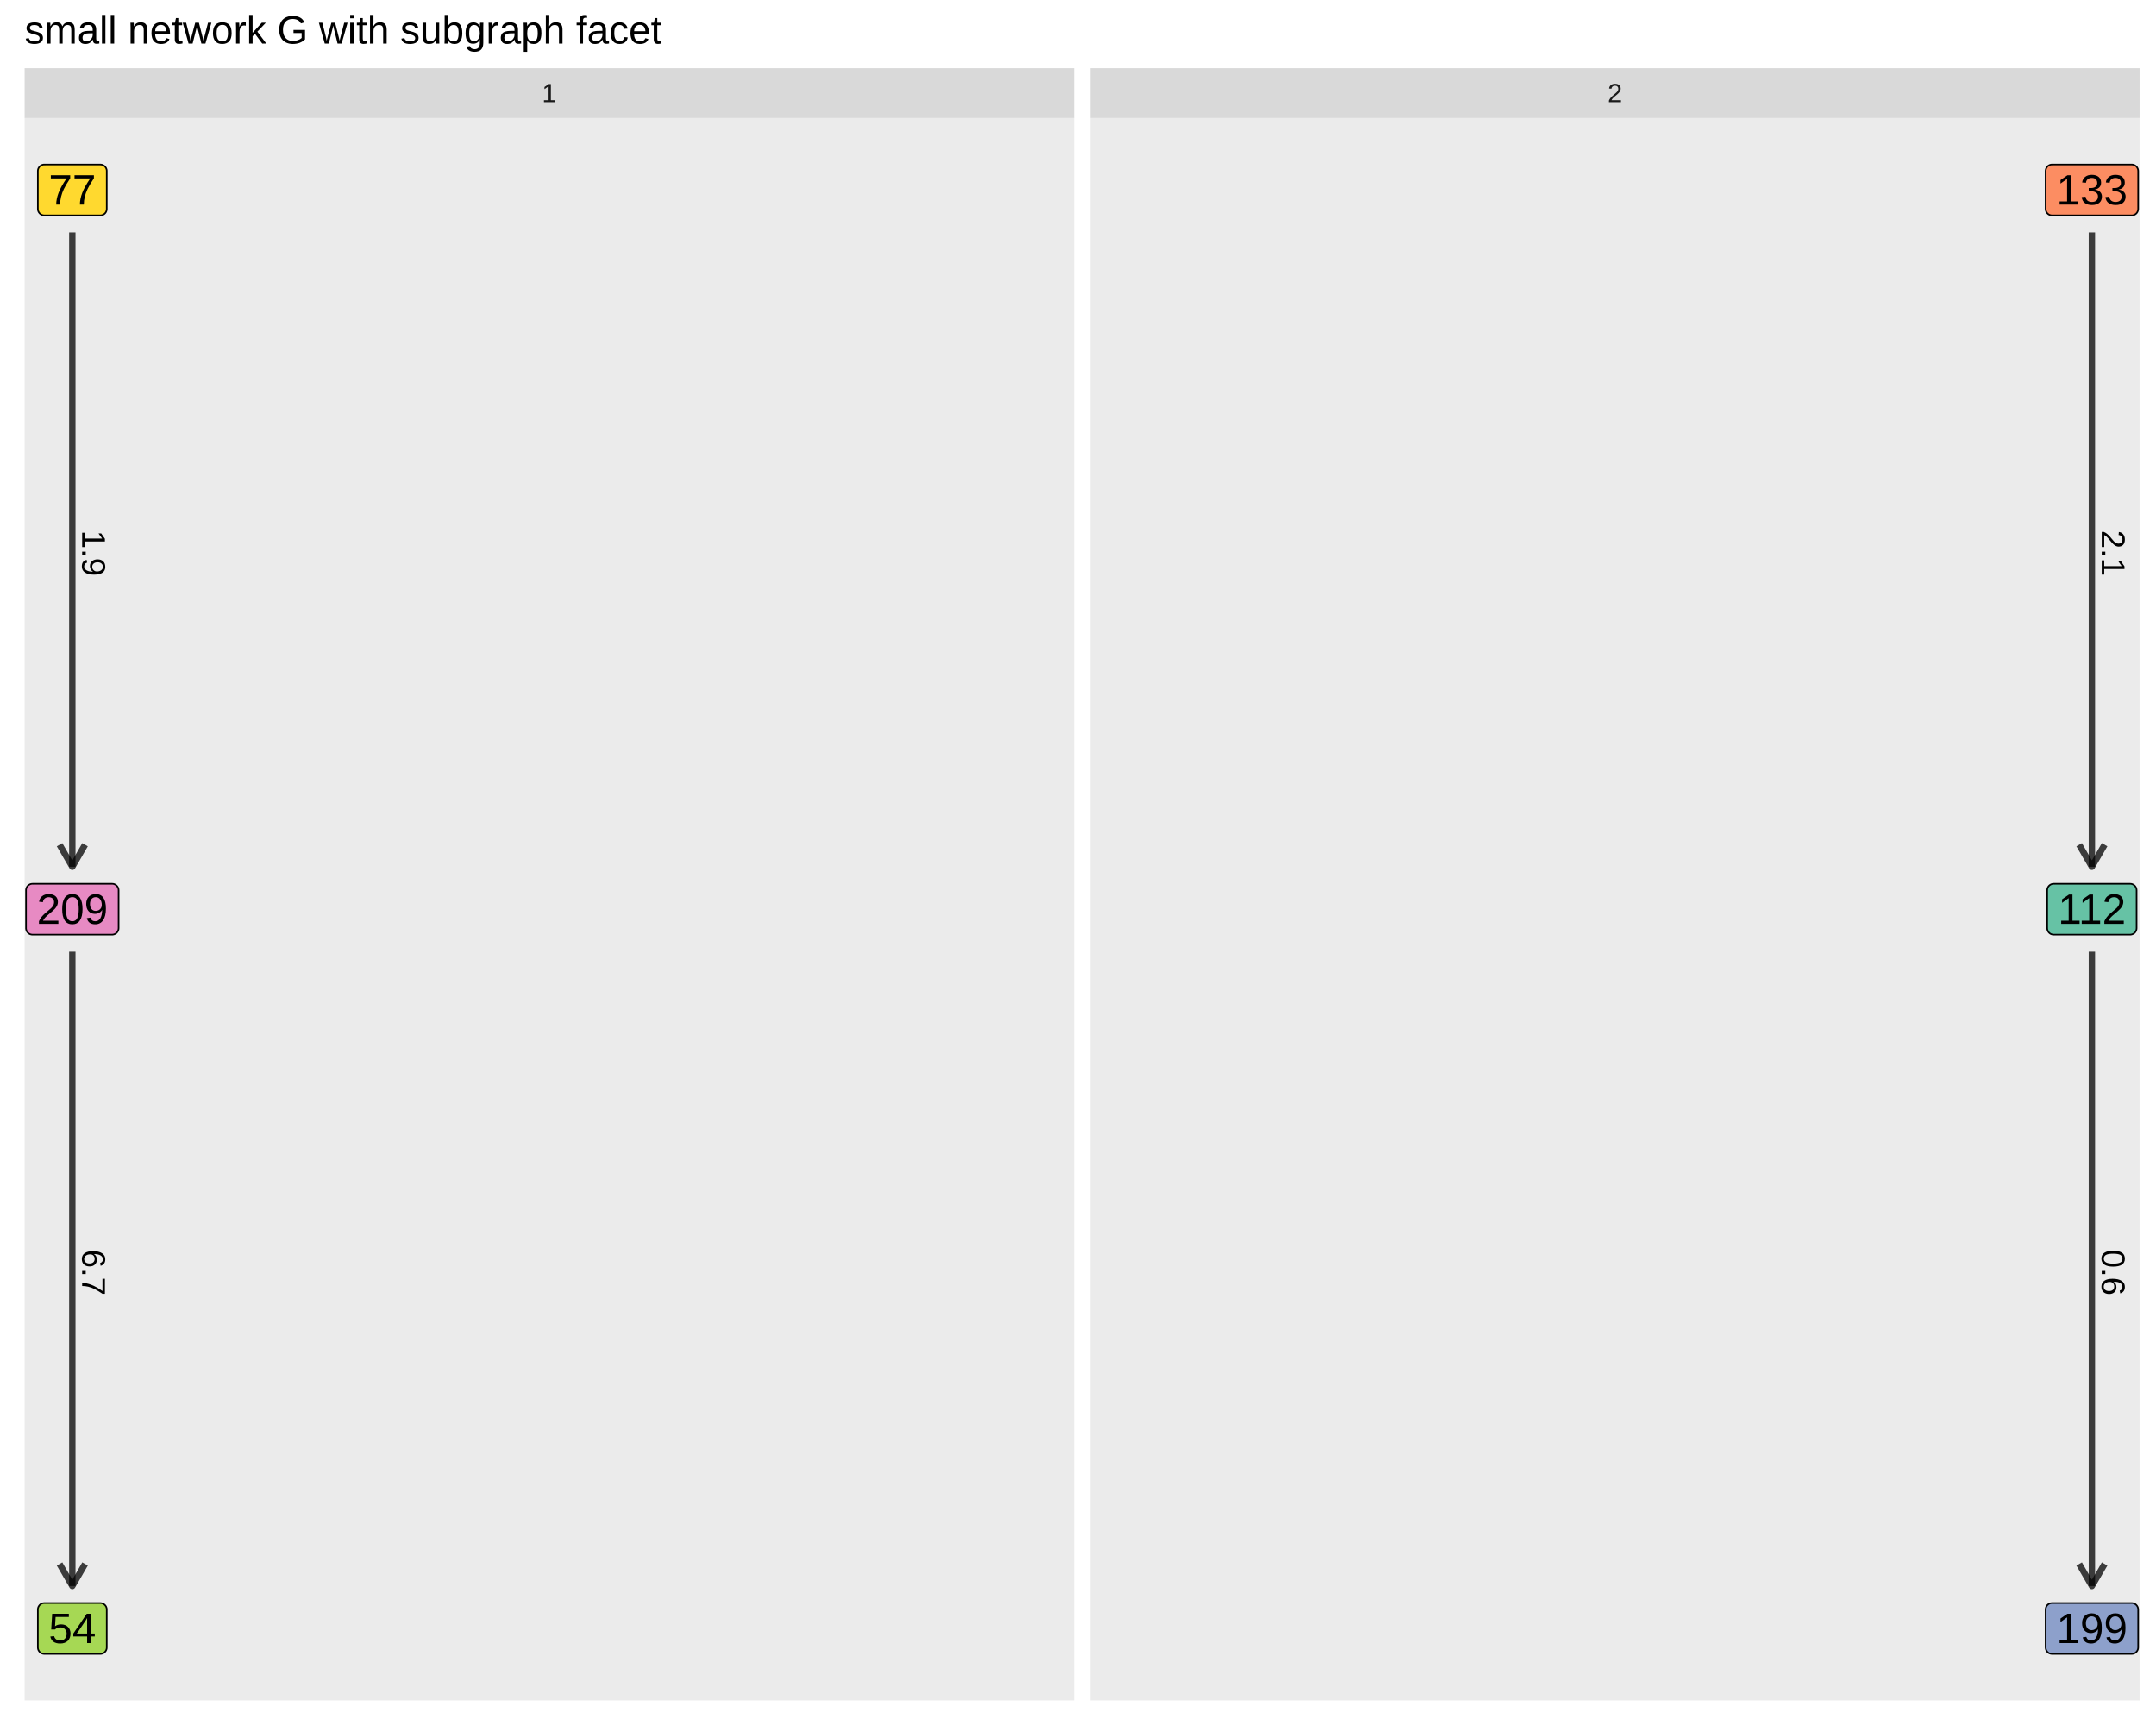
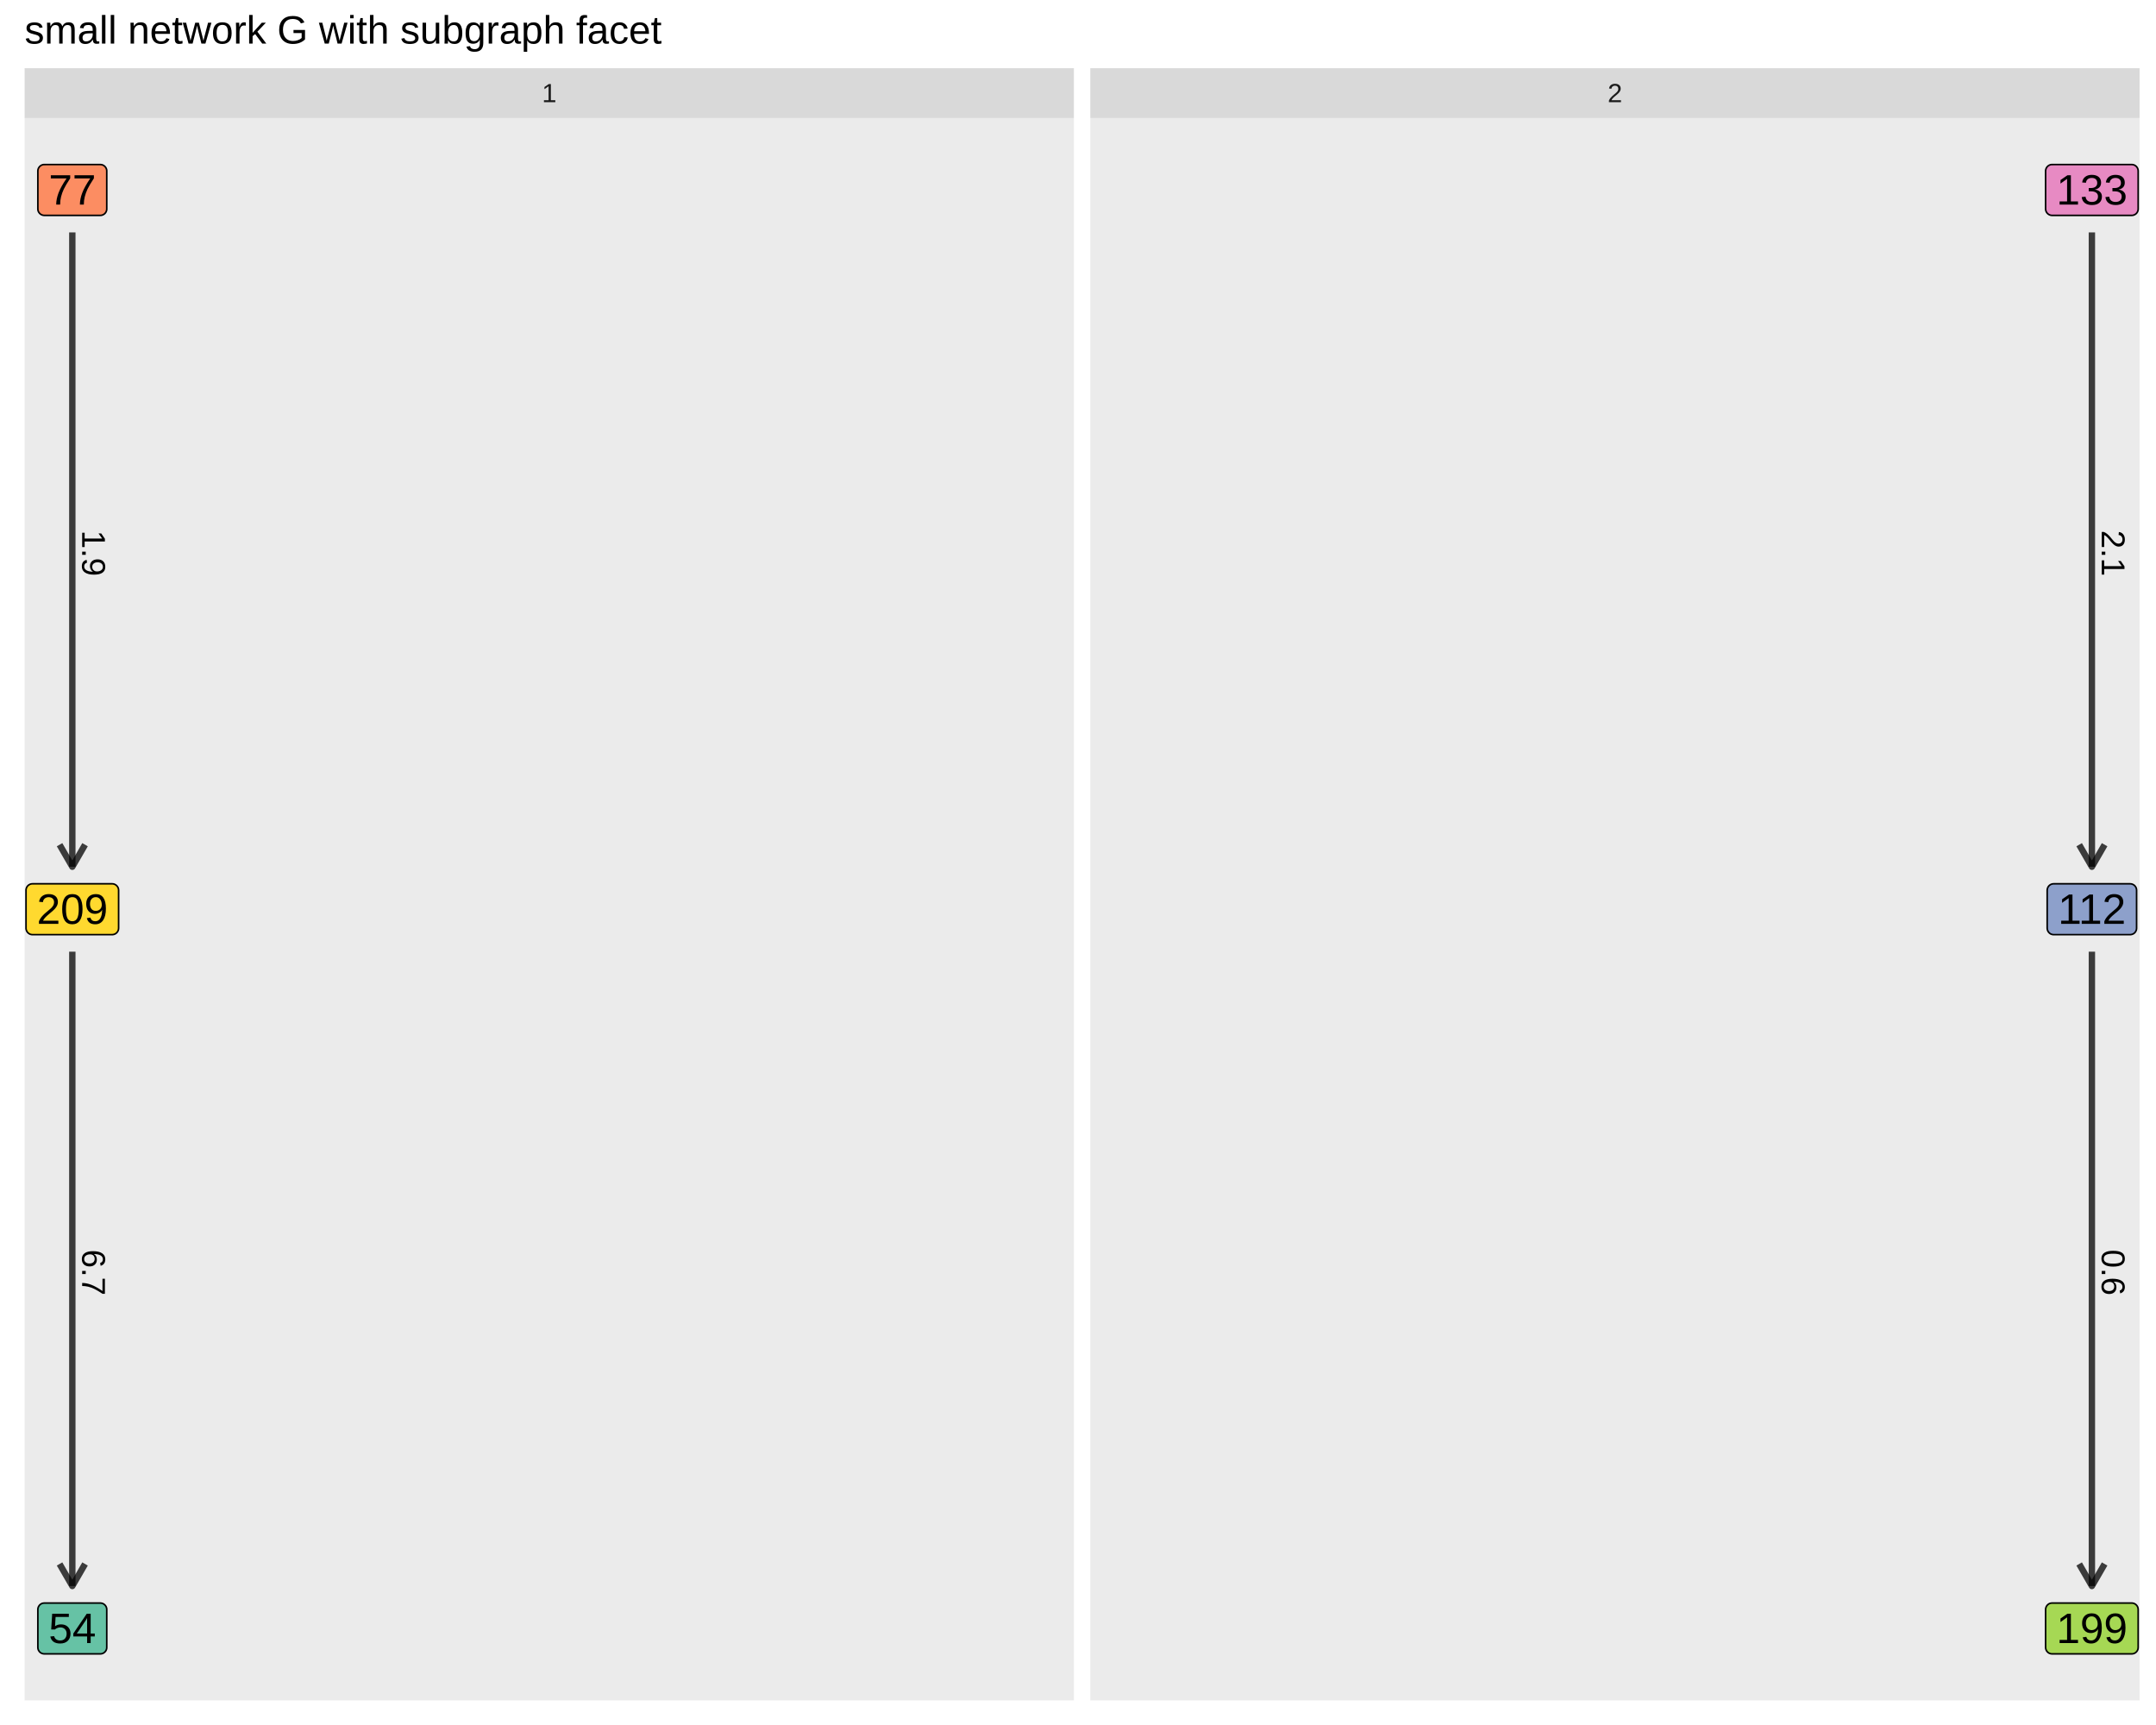
<svg xmlns="http://www.w3.org/2000/svg" viewBox="0 0 720.00 576.00">
  <defs>
    <style type="text/css">
    line, polyline, polygon, path, rect, circle {
      fill: none;
      stroke: #000000;
      stroke-linecap: round;
      stroke-linejoin: round;
      stroke-miterlimit: 10.00;
    }
  </style>
  </defs>
  <rect width="100%" height="100%" style="stroke: none; fill: #FFFFFF;" />
  <rect x="0.00" y="0.00" width="720.00" height="576.00" style="stroke-width: 1.07; stroke: #FFFFFF; fill: #FFFFFF;" />
  <defs>
    <clipPath id="cpOC4yMnwzNTguNjN8NTY3Ljc4fDM5LjQx">
      <rect x="8.22" y="39.41" width="350.41" height="528.37" />
    </clipPath>
  </defs>
  <rect x="8.22" y="39.41" width="350.41" height="528.37" style="stroke-width: 1.07; stroke: none; fill: #EBEBEB;" clip-path="url(#cpOC4yMnwzNTguNjN8NTY3Ljc4fDM5LjQx)" />
  <polyline points="24.15,77.60 24.15,77.99 24.15,80.41 24.15,82.84 24.15,85.26 24.15,87.69 24.15,90.12 24.15,92.54 24.15,94.97 24.15,97.39 24.15,99.82 24.15,102.25 24.15,104.67 24.15,107.10 24.15,109.52 24.15,111.95 24.15,114.37 24.15,116.80 24.15,119.23 24.15,121.65 24.15,124.08 24.15,126.50 24.15,128.93 24.15,131.36 24.15,133.78 24.15,136.21 24.15,138.63 24.15,141.06 24.15,143.49 24.15,145.91 24.15,148.34 24.15,150.76 24.15,153.19 24.15,155.62 24.15,158.04 24.15,160.47 24.15,162.89 24.15,165.32 24.15,167.75 24.15,170.17 24.15,172.60 24.15,175.02 24.15,177.45 24.15,179.87 24.15,182.30 24.15,184.73 24.15,187.15 24.15,189.58 24.15,192.00 24.15,194.43 24.15,196.86 24.15,199.28 24.15,201.71 24.15,204.13 24.15,206.56 24.15,208.99 24.15,211.41 24.15,213.84 24.15,216.26 24.15,218.69 24.15,221.12 24.15,223.54 24.15,225.97 24.15,228.39 24.15,230.82 24.15,233.25 24.15,235.67 24.15,238.10 24.15,240.52 24.15,242.95 24.15,245.37 24.15,247.80 24.15,250.23 24.15,252.65 24.15,255.08 24.15,257.50 24.15,259.93 24.15,262.36 24.15,264.78 24.15,267.21 24.15,269.63 24.15,272.06 24.15,274.49 24.15,276.91 24.15,279.34 24.15,281.76 24.15,284.19 24.15,286.62 24.15,289.04 24.15,289.42 " style="stroke-width: 2.13; stroke: #000000; stroke-opacity: 0.75; stroke-linecap: butt;" clip-path="url(#cpOC4yMnwzNTguNjN8NTY3Ljc4fDM5LjQx)" />
  <polyline points="19.89,282.06 24.15,289.42 28.40,282.06 " style="stroke-width: 2.13; stroke: #000000; stroke-opacity: 0.75; stroke-linecap: butt;" clip-path="url(#cpOC4yMnwzNTguNjN8NTY3Ljc4fDM5LjQx)" />
  <polyline points="24.15,317.77 24.15,318.15 24.15,320.58 24.15,323.00 24.15,325.43 24.15,327.86 24.15,330.28 24.15,332.71 24.15,335.13 24.15,337.56 24.15,339.99 24.15,342.41 24.15,344.84 24.15,347.26 24.15,349.69 24.15,352.12 24.15,354.54 24.15,356.97 24.15,359.39 24.15,361.82 24.15,364.25 24.15,366.67 24.15,369.10 24.15,371.52 24.15,373.95 24.15,376.38 24.15,378.80 24.15,381.23 24.15,383.65 24.15,386.08 24.15,388.50 24.15,390.93 24.15,393.36 24.15,395.78 24.15,398.21 24.15,400.63 24.15,403.06 24.15,405.49 24.15,407.91 24.15,410.34 24.15,412.76 24.15,415.19 24.15,417.62 24.15,420.04 24.15,422.47 24.15,424.89 24.15,427.32 24.15,429.75 24.15,432.17 24.15,434.60 24.15,437.02 24.15,439.45 24.15,441.88 24.15,444.30 24.15,446.73 24.15,449.15 24.15,451.58 24.15,454.00 24.15,456.43 24.15,458.86 24.15,461.28 24.15,463.71 24.15,466.13 24.15,468.56 24.15,470.99 24.15,473.41 24.15,475.84 24.15,478.26 24.15,480.69 24.15,483.12 24.15,485.54 24.15,487.97 24.15,490.39 24.15,492.82 24.15,495.25 24.15,497.67 24.15,500.10 24.15,502.52 24.15,504.95 24.15,507.38 24.15,509.80 24.15,512.23 24.15,514.65 24.15,517.08 24.15,519.50 24.15,521.93 24.15,524.36 24.15,526.78 24.15,529.21 24.15,529.59 " style="stroke-width: 2.13; stroke: #000000; stroke-opacity: 0.75; stroke-linecap: butt;" clip-path="url(#cpOC4yMnwzNTguNjN8NTY3Ljc4fDM5LjQx)" />
  <polyline points="19.89,522.23 24.15,529.59 28.40,522.23 " style="stroke-width: 2.13; stroke: #000000; stroke-opacity: 0.75; stroke-linecap: butt;" clip-path="url(#cpOC4yMnwzNTguNjN8NTY3Ljc4fDM5LjQx)" />
  <g clip-path="url(#cpOC4yMnwzNTguNjN8NTY3Ljc4fDM5LjQx)">
    <text transform="translate(27.44,177.05) rotate(-270)" style="font-size: 11.04px; font-family: Liberation Sans;" textLength="15.34px" lengthAdjust="spacingAndGlyphs">1.9</text>
  </g>
  <g clip-path="url(#cpOC4yMnwzNTguNjN8NTY3Ljc4fDM5LjQx)">
    <text transform="translate(27.44,417.22) rotate(-270)" style="font-size: 11.04px; font-family: Liberation Sans;" textLength="15.34px" lengthAdjust="spacingAndGlyphs">6.7</text>
  </g>
-   <polygon points="14.80,71.92 33.49,71.92 33.41,71.92 33.75,71.91 34.09,71.84 34.42,71.71 34.72,71.54 34.99,71.32 35.22,71.06 35.41,70.76 35.54,70.44 35.63,70.11 35.65,69.76 35.65,69.76 35.65,57.10 35.65,57.10 35.63,56.75 35.54,56.42 35.41,56.10 35.22,55.80 34.99,55.54 34.72,55.32 34.42,55.15 34.09,55.02 33.75,54.96 33.49,54.94 14.80,54.94 15.06,54.96 14.71,54.94 14.37,54.98 14.03,55.08 13.72,55.23 13.43,55.43 13.18,55.67 12.98,55.95 12.81,56.25 12.70,56.58 12.65,56.93 12.64,57.10 12.64,69.76 12.65,69.59 12.65,69.93 12.70,70.28 12.81,70.61 12.98,70.92 13.18,71.19 13.43,71.43 13.72,71.63 14.03,71.78 14.37,71.88 14.71,71.92 " style="stroke-width: 0.53; fill: #FFD92F;" clip-path="url(#cpOC4yMnwzNTguNjN8NTY3Ljc4fDM5LjQx)" />
+   <polygon points="14.80,71.92 33.49,71.92 33.41,71.92 33.75,71.91 34.09,71.84 34.42,71.71 34.72,71.54 34.99,71.32 35.22,71.06 35.41,70.76 35.54,70.44 35.63,70.11 35.65,69.76 35.65,69.76 35.65,57.10 35.65,57.10 35.63,56.75 35.54,56.42 35.41,56.10 35.22,55.80 34.99,55.54 34.72,55.32 34.42,55.15 34.09,55.02 33.75,54.96 33.49,54.94 14.80,54.94 15.06,54.96 14.71,54.94 14.37,54.98 14.03,55.08 13.72,55.23 13.43,55.43 13.18,55.67 12.98,55.95 12.81,56.25 12.70,56.58 12.65,56.93 12.64,57.10 12.64,69.76 12.65,69.59 12.65,69.93 12.70,70.28 12.81,70.61 12.98,70.92 13.18,71.19 13.43,71.43 13.72,71.63 14.03,71.78 14.37,71.88 14.71,71.92 " style="stroke-width: 0.53; fill: #FC8D62;" clip-path="url(#cpOC4yMnwzNTguNjN8NTY3Ljc4fDM5LjQx)" />
  <g clip-path="url(#cpOC4yMnwzNTguNjN8NTY3Ljc4fDM5LjQx)">
    <text x="16.24" y="68.32" style="font-size: 14.23px; font-family: Liberation Sans;" textLength="15.81px" lengthAdjust="spacingAndGlyphs">77</text>
  </g>
-   <polygon points="10.85,312.09 37.45,312.09 37.36,312.09 37.71,312.07 38.05,312.00 38.37,311.88 38.67,311.71 38.94,311.49 39.17,311.23 39.36,310.93 39.50,310.61 39.58,310.27 39.61,309.93 39.61,309.93 39.61,297.27 39.61,297.27 39.58,296.92 39.50,296.58 39.36,296.26 39.17,295.97 38.94,295.71 38.67,295.49 38.37,295.32 38.05,295.19 37.71,295.12 37.45,295.11 10.85,295.11 11.11,295.12 10.76,295.11 10.42,295.15 10.08,295.25 9.77,295.40 9.48,295.59 9.23,295.83 9.02,296.11 8.86,296.42 8.75,296.75 8.69,297.09 8.69,297.27 8.69,309.93 8.69,309.75 8.69,310.10 8.75,310.44 8.86,310.77 9.02,311.08 9.23,311.36 9.48,311.60 9.77,311.80 10.08,311.95 10.42,312.04 10.76,312.09 " style="stroke-width: 0.53; fill: #E78AC3;" clip-path="url(#cpOC4yMnwzNTguNjN8NTY3Ljc4fDM5LjQx)" />
+   <polygon points="10.85,312.09 37.45,312.09 37.36,312.09 37.71,312.07 38.05,312.00 38.37,311.88 38.67,311.71 38.94,311.49 39.17,311.23 39.36,310.93 39.50,310.61 39.58,310.27 39.61,309.93 39.61,309.93 39.61,297.27 39.61,297.27 39.58,296.92 39.50,296.58 39.36,296.26 39.17,295.97 38.94,295.71 38.67,295.49 38.37,295.32 38.05,295.19 37.71,295.12 37.45,295.11 10.85,295.11 11.11,295.12 10.76,295.11 10.42,295.15 10.08,295.25 9.77,295.40 9.48,295.59 9.23,295.83 9.02,296.11 8.86,296.42 8.75,296.75 8.69,297.09 8.69,297.27 8.69,309.93 8.69,309.75 8.69,310.10 8.75,310.44 8.86,310.77 9.02,311.08 9.23,311.36 9.48,311.60 9.77,311.80 10.08,311.95 10.42,312.04 10.76,312.09 " style="stroke-width: 0.53; fill: #FFD92F;" clip-path="url(#cpOC4yMnwzNTguNjN8NTY3Ljc4fDM5LjQx)" />
  <g clip-path="url(#cpOC4yMnwzNTguNjN8NTY3Ljc4fDM5LjQx)">
    <text x="12.29" y="308.49" style="font-size: 14.23px; font-family: Liberation Sans;" textLength="23.72px" lengthAdjust="spacingAndGlyphs">209</text>
  </g>
-   <polygon points="14.80,552.25 33.49,552.25 33.41,552.25 33.75,552.24 34.09,552.17 34.42,552.05 34.72,551.87 34.99,551.65 35.22,551.39 35.41,551.10 35.54,550.78 35.63,550.44 35.65,550.09 35.65,550.09 35.65,537.43 35.65,537.43 35.63,537.09 35.54,536.75 35.41,536.43 35.22,536.14 34.99,535.88 34.72,535.66 34.42,535.48 34.09,535.36 33.75,535.29 33.49,535.27 14.80,535.27 15.06,535.29 14.71,535.28 14.37,535.32 14.03,535.41 13.72,535.56 13.43,535.76 13.18,536.00 12.98,536.28 12.81,536.59 12.70,536.92 12.65,537.26 12.64,537.43 12.64,550.09 12.65,549.92 12.65,550.27 12.70,550.61 12.81,550.94 12.98,551.25 13.18,551.53 13.43,551.77 13.72,551.97 14.03,552.11 14.37,552.21 14.71,552.25 " style="stroke-width: 0.53; fill: #A6D854;" clip-path="url(#cpOC4yMnwzNTguNjN8NTY3Ljc4fDM5LjQx)" />
+   <polygon points="14.80,552.25 33.49,552.25 33.41,552.25 33.75,552.24 34.09,552.17 34.42,552.05 34.72,551.87 34.99,551.65 35.22,551.39 35.41,551.10 35.54,550.78 35.63,550.44 35.65,550.09 35.65,550.09 35.65,537.43 35.65,537.43 35.63,537.09 35.54,536.75 35.41,536.43 35.22,536.14 34.99,535.88 34.72,535.66 34.42,535.48 34.09,535.36 33.75,535.29 33.49,535.27 14.80,535.27 15.06,535.29 14.71,535.28 14.37,535.32 14.03,535.41 13.72,535.56 13.43,535.76 13.18,536.00 12.98,536.28 12.81,536.59 12.70,536.92 12.65,537.26 12.64,537.43 12.64,550.09 12.65,549.92 12.65,550.27 12.70,550.61 12.81,550.94 12.98,551.25 13.18,551.53 13.43,551.77 13.72,551.97 14.03,552.11 14.37,552.21 14.71,552.25 " style="stroke-width: 0.53; fill: #66C2A5;" clip-path="url(#cpOC4yMnwzNTguNjN8NTY3Ljc4fDM5LjQx)" />
  <g clip-path="url(#cpOC4yMnwzNTguNjN8NTY3Ljc4fDM5LjQx)">
    <text x="16.24" y="548.65" style="font-size: 14.23px; font-family: Liberation Sans;" textLength="15.81px" lengthAdjust="spacingAndGlyphs">54</text>
  </g>
  <defs>
    <clipPath id="cpMC4wMHw3MjAuMDB8NTc2LjAwfDAuMDA=">
      <rect x="0.00" y="0.00" width="720.00" height="576.00" />
    </clipPath>
  </defs>
  <defs>
    <clipPath id="cpMzY0LjExfDcxNC41Mnw1NjcuNzh8MzkuNDE=">
      <rect x="364.11" y="39.41" width="350.41" height="528.37" />
    </clipPath>
  </defs>
  <rect x="364.11" y="39.41" width="350.41" height="528.37" style="stroke-width: 1.07; stroke: none; fill: #EBEBEB;" clip-path="url(#cpMzY0LjExfDcxNC41Mnw1NjcuNzh8MzkuNDE=)" />
  <polyline points="698.59,317.77 698.59,318.15 698.59,320.58 698.59,323.00 698.59,325.43 698.59,327.86 698.59,330.28 698.59,332.71 698.59,335.13 698.59,337.56 698.59,339.99 698.59,342.41 698.59,344.84 698.59,347.26 698.59,349.69 698.59,352.12 698.59,354.54 698.59,356.97 698.59,359.39 698.59,361.82 698.59,364.25 698.59,366.67 698.59,369.10 698.59,371.52 698.59,373.95 698.59,376.38 698.59,378.80 698.59,381.23 698.59,383.65 698.59,386.08 698.59,388.50 698.59,390.93 698.59,393.36 698.59,395.78 698.59,398.21 698.59,400.63 698.59,403.06 698.59,405.49 698.59,407.91 698.59,410.34 698.59,412.76 698.59,415.19 698.59,417.62 698.59,420.04 698.59,422.47 698.59,424.89 698.59,427.32 698.59,429.75 698.59,432.17 698.59,434.60 698.59,437.02 698.59,439.45 698.59,441.88 698.59,444.30 698.59,446.73 698.59,449.15 698.59,451.58 698.59,454.00 698.59,456.43 698.59,458.86 698.59,461.28 698.59,463.71 698.59,466.13 698.59,468.56 698.59,470.99 698.59,473.41 698.59,475.84 698.59,478.26 698.59,480.69 698.59,483.12 698.59,485.54 698.59,487.97 698.59,490.39 698.59,492.82 698.59,495.25 698.59,497.67 698.59,500.10 698.59,502.52 698.59,504.95 698.59,507.38 698.59,509.80 698.59,512.23 698.59,514.65 698.59,517.08 698.59,519.50 698.59,521.93 698.59,524.36 698.59,526.78 698.59,529.21 698.59,529.59 " style="stroke-width: 2.13; stroke: #000000; stroke-opacity: 0.75; stroke-linecap: butt;" clip-path="url(#cpMzY0LjExfDcxNC41Mnw1NjcuNzh8MzkuNDE=)" />
  <polyline points="694.34,522.23 698.59,529.59 702.84,522.23 " style="stroke-width: 2.13; stroke: #000000; stroke-opacity: 0.75; stroke-linecap: butt;" clip-path="url(#cpMzY0LjExfDcxNC41Mnw1NjcuNzh8MzkuNDE=)" />
  <polyline points="698.59,77.60 698.59,77.99 698.59,80.41 698.59,82.84 698.59,85.26 698.59,87.69 698.59,90.12 698.59,92.54 698.59,94.97 698.59,97.39 698.59,99.82 698.59,102.25 698.59,104.67 698.59,107.10 698.59,109.52 698.59,111.95 698.59,114.37 698.59,116.80 698.59,119.23 698.59,121.65 698.59,124.08 698.59,126.50 698.59,128.93 698.59,131.36 698.59,133.78 698.59,136.21 698.59,138.63 698.59,141.06 698.59,143.49 698.59,145.91 698.59,148.34 698.59,150.76 698.59,153.19 698.59,155.62 698.59,158.04 698.59,160.47 698.59,162.89 698.59,165.32 698.59,167.75 698.59,170.17 698.59,172.60 698.59,175.02 698.59,177.45 698.59,179.87 698.59,182.30 698.59,184.73 698.59,187.15 698.59,189.58 698.59,192.00 698.59,194.43 698.59,196.86 698.59,199.28 698.59,201.71 698.59,204.13 698.59,206.56 698.59,208.99 698.59,211.41 698.59,213.84 698.59,216.26 698.59,218.69 698.59,221.12 698.59,223.54 698.59,225.97 698.59,228.39 698.59,230.82 698.59,233.25 698.59,235.67 698.59,238.10 698.59,240.52 698.59,242.95 698.59,245.37 698.59,247.80 698.59,250.23 698.59,252.65 698.59,255.08 698.59,257.50 698.59,259.93 698.59,262.36 698.59,264.78 698.59,267.21 698.59,269.63 698.59,272.06 698.59,274.49 698.59,276.91 698.59,279.34 698.59,281.76 698.59,284.19 698.59,286.62 698.59,289.04 698.59,289.42 " style="stroke-width: 2.13; stroke: #000000; stroke-opacity: 0.75; stroke-linecap: butt;" clip-path="url(#cpMzY0LjExfDcxNC41Mnw1NjcuNzh8MzkuNDE=)" />
  <polyline points="694.34,282.06 698.59,289.42 702.84,282.06 " style="stroke-width: 2.13; stroke: #000000; stroke-opacity: 0.75; stroke-linecap: butt;" clip-path="url(#cpMzY0LjExfDcxNC41Mnw1NjcuNzh8MzkuNDE=)" />
  <g clip-path="url(#cpMzY0LjExfDcxNC41Mnw1NjcuNzh8MzkuNDE=)">
    <text transform="translate(701.88,417.22) rotate(-270)" style="font-size: 11.04px; font-family: Liberation Sans;" textLength="15.34px" lengthAdjust="spacingAndGlyphs">0.6</text>
  </g>
  <g clip-path="url(#cpMzY0LjExfDcxNC41Mnw1NjcuNzh8MzkuNDE=)">
    <text transform="translate(701.88,177.05) rotate(-270)" style="font-size: 11.04px; font-family: Liberation Sans;" textLength="15.34px" lengthAdjust="spacingAndGlyphs">2.1</text>
  </g>
-   <polygon points="685.29,71.92 711.89,71.92 711.81,71.92 712.15,71.91 712.49,71.84 712.82,71.71 713.12,71.54 713.39,71.32 713.62,71.06 713.80,70.76 713.94,70.44 714.02,70.11 714.05,69.76 714.05,69.76 714.05,57.10 714.05,57.10 714.02,56.75 713.94,56.42 713.80,56.10 713.62,55.80 713.39,55.54 713.12,55.32 712.82,55.15 712.49,55.02 712.15,54.96 711.89,54.94 685.29,54.94 685.55,54.96 685.21,54.94 684.86,54.98 684.53,55.08 684.21,55.23 683.93,55.43 683.68,55.67 683.47,55.95 683.31,56.25 683.20,56.58 683.14,56.93 683.13,57.10 683.13,69.76 683.14,69.59 683.14,69.93 683.20,70.28 683.31,70.61 683.47,70.92 683.68,71.19 683.93,71.43 684.21,71.63 684.53,71.78 684.86,71.88 685.21,71.92 " style="stroke-width: 0.53; fill: #FC8D62;" clip-path="url(#cpMzY0LjExfDcxNC41Mnw1NjcuNzh8MzkuNDE=)" />
+   <polygon points="685.29,71.92 711.89,71.92 711.81,71.92 712.15,71.91 712.49,71.84 712.82,71.71 713.12,71.54 713.39,71.32 713.62,71.06 713.80,70.76 713.94,70.44 714.02,70.11 714.05,69.76 714.05,69.76 714.05,57.10 714.05,57.10 714.02,56.75 713.94,56.42 713.80,56.10 713.62,55.80 713.39,55.54 713.12,55.32 712.82,55.15 712.49,55.02 712.15,54.96 711.89,54.94 685.29,54.94 685.55,54.96 685.21,54.94 684.86,54.98 684.53,55.08 684.21,55.23 683.93,55.43 683.68,55.67 683.47,55.95 683.31,56.25 683.20,56.58 683.14,56.93 683.13,57.10 683.13,69.76 683.14,69.59 683.14,69.93 683.20,70.28 683.31,70.61 683.47,70.92 683.68,71.19 683.93,71.43 684.21,71.63 684.53,71.78 684.86,71.88 685.21,71.92 " style="stroke-width: 0.53; fill: #E78AC3;" clip-path="url(#cpMzY0LjExfDcxNC41Mnw1NjcuNzh8MzkuNDE=)" />
  <g clip-path="url(#cpMzY0LjExfDcxNC41Mnw1NjcuNzh8MzkuNDE=)">
    <text x="686.73" y="68.32" style="font-size: 14.23px; font-family: Liberation Sans;" textLength="23.72px" lengthAdjust="spacingAndGlyphs">133</text>
  </g>
-   <polygon points="685.82,312.09 711.36,312.09 711.27,312.09 711.62,312.07 711.96,312.00 712.29,311.88 712.59,311.71 712.86,311.49 713.09,311.23 713.27,310.93 713.41,310.61 713.49,310.27 713.52,309.93 713.52,309.93 713.52,297.27 713.52,297.27 713.49,296.92 713.41,296.58 713.27,296.26 713.09,295.97 712.86,295.71 712.59,295.49 712.29,295.32 711.96,295.19 711.62,295.12 711.36,295.11 685.82,295.11 686.09,295.12 685.74,295.11 685.39,295.15 685.06,295.25 684.74,295.40 684.46,295.59 684.21,295.83 684.00,296.11 683.84,296.42 683.73,296.75 683.67,297.09 683.66,297.27 683.66,309.93 683.67,309.75 683.67,310.10 683.73,310.44 683.84,310.77 684.00,311.08 684.21,311.36 684.46,311.60 684.74,311.80 685.06,311.95 685.39,312.04 685.74,312.09 " style="stroke-width: 0.53; fill: #66C2A5;" clip-path="url(#cpMzY0LjExfDcxNC41Mnw1NjcuNzh8MzkuNDE=)" />
+   <polygon points="685.82,312.09 711.36,312.09 711.27,312.09 711.62,312.07 711.96,312.00 712.29,311.88 712.59,311.71 712.86,311.49 713.09,311.23 713.27,310.93 713.41,310.61 713.49,310.27 713.52,309.93 713.52,309.93 713.52,297.27 713.52,297.27 713.49,296.92 713.41,296.58 713.27,296.26 713.09,295.97 712.86,295.71 712.59,295.49 712.29,295.32 711.96,295.19 711.62,295.12 711.36,295.11 685.82,295.11 686.09,295.12 685.74,295.11 685.39,295.15 685.06,295.25 684.74,295.40 684.46,295.59 684.21,295.83 684.00,296.11 683.84,296.42 683.73,296.75 683.67,297.09 683.66,297.27 683.66,309.93 683.67,309.75 683.67,310.10 683.73,310.44 683.84,310.77 684.00,311.08 684.21,311.36 684.46,311.60 684.74,311.80 685.06,311.95 685.39,312.04 685.74,312.09 " style="stroke-width: 0.53; fill: #8DA0CB;" clip-path="url(#cpMzY0LjExfDcxNC41Mnw1NjcuNzh8MzkuNDE=)" />
  <g clip-path="url(#cpMzY0LjExfDcxNC41Mnw1NjcuNzh8MzkuNDE=)">
    <text x="687.26" y="308.49" style="font-size: 14.23px; font-family: Liberation Sans;" textLength="22.66px" lengthAdjust="spacingAndGlyphs">112</text>
  </g>
-   <polygon points="685.29,552.25 711.89,552.25 711.81,552.25 712.15,552.24 712.49,552.17 712.82,552.05 713.12,551.87 713.39,551.65 713.62,551.39 713.80,551.10 713.94,550.78 714.02,550.44 714.05,550.09 714.05,550.09 714.05,537.43 714.05,537.43 714.02,537.09 713.94,536.75 713.80,536.43 713.62,536.14 713.39,535.88 713.12,535.66 712.82,535.48 712.49,535.36 712.15,535.29 711.89,535.27 685.29,535.27 685.55,535.29 685.21,535.28 684.86,535.32 684.53,535.41 684.21,535.56 683.93,535.76 683.68,536.00 683.47,536.28 683.31,536.59 683.20,536.92 683.14,537.26 683.13,537.43 683.13,550.09 683.14,549.92 683.14,550.27 683.20,550.61 683.31,550.94 683.47,551.25 683.68,551.53 683.93,551.77 684.21,551.97 684.53,552.11 684.86,552.21 685.21,552.25 " style="stroke-width: 0.53; fill: #8DA0CB;" clip-path="url(#cpMzY0LjExfDcxNC41Mnw1NjcuNzh8MzkuNDE=)" />
+   <polygon points="685.29,552.25 711.89,552.25 711.81,552.25 712.15,552.24 712.49,552.17 712.82,552.05 713.12,551.87 713.39,551.65 713.62,551.39 713.80,551.10 713.94,550.78 714.02,550.44 714.05,550.09 714.05,550.09 714.05,537.43 714.05,537.43 714.02,537.09 713.94,536.75 713.80,536.43 713.62,536.14 713.39,535.88 713.12,535.66 712.82,535.48 712.49,535.36 712.15,535.29 711.89,535.27 685.29,535.27 685.55,535.29 685.21,535.28 684.86,535.32 684.53,535.41 684.21,535.56 683.93,535.76 683.68,536.00 683.47,536.28 683.31,536.59 683.20,536.92 683.14,537.26 683.13,537.43 683.13,550.09 683.14,549.92 683.14,550.27 683.20,550.61 683.31,550.94 683.47,551.25 683.68,551.53 683.93,551.77 684.21,551.97 684.53,552.11 684.86,552.21 685.21,552.25 " style="stroke-width: 0.53; fill: #A6D854;" clip-path="url(#cpMzY0LjExfDcxNC41Mnw1NjcuNzh8MzkuNDE=)" />
  <g clip-path="url(#cpMzY0LjExfDcxNC41Mnw1NjcuNzh8MzkuNDE=)">
    <text x="686.73" y="548.65" style="font-size: 14.23px; font-family: Liberation Sans;" textLength="23.72px" lengthAdjust="spacingAndGlyphs">199</text>
  </g>
  <defs>
    <clipPath id="cpMC4wMHw3MjAuMDB8NTc2LjAwfDAuMDA=">
      <rect x="0.00" y="0.00" width="720.00" height="576.00" />
    </clipPath>
  </defs>
  <defs>
    <clipPath id="cpOC4yMnwzNTguNjN8MzkuNDF8MjIuNzc=">
      <rect x="8.22" y="22.77" width="350.41" height="16.64" />
    </clipPath>
  </defs>
  <rect x="8.22" y="22.77" width="350.41" height="16.64" style="stroke-width: 1.07; stroke: none; fill: #D9D9D9;" clip-path="url(#cpOC4yMnwzNTguNjN8MzkuNDF8MjIuNzc=)" />
  <g clip-path="url(#cpOC4yMnwzNTguNjN8MzkuNDF8MjIuNzc=)">
    <text x="180.98" y="34.12" style="font-size: 8.80px; fill: #1A1A1A; font-family: Liberation Sans;" textLength="4.89px" lengthAdjust="spacingAndGlyphs">1</text>
  </g>
  <defs>
    <clipPath id="cpMC4wMHw3MjAuMDB8NTc2LjAwfDAuMDA=">
      <rect x="0.00" y="0.00" width="720.00" height="576.00" />
    </clipPath>
  </defs>
  <defs>
    <clipPath id="cpMzY0LjExfDcxNC41MnwzOS40MXwyMi43Nw==">
      <rect x="364.11" y="22.77" width="350.41" height="16.64" />
    </clipPath>
  </defs>
  <rect x="364.11" y="22.77" width="350.41" height="16.64" style="stroke-width: 1.07; stroke: none; fill: #D9D9D9;" clip-path="url(#cpMzY0LjExfDcxNC41MnwzOS40MXwyMi43Nw==)" />
  <g clip-path="url(#cpMzY0LjExfDcxNC41MnwzOS40MXwyMi43Nw==)">
    <text x="536.87" y="34.12" style="font-size: 8.80px; fill: #1A1A1A; font-family: Liberation Sans;" textLength="4.89px" lengthAdjust="spacingAndGlyphs">2</text>
  </g>
  <defs>
    <clipPath id="cpMC4wMHw3MjAuMDB8NTc2LjAwfDAuMDA=">
      <rect x="0.00" y="0.00" width="720.00" height="576.00" />
    </clipPath>
  </defs>
  <g clip-path="url(#cpMC4wMHw3MjAuMDB8NTc2LjAwfDAuMDA=)">
    <text x="8.22" y="14.56" style="font-size: 13.20px; font-family: Liberation Sans;" textLength="212.44px" lengthAdjust="spacingAndGlyphs">small network G with subgraph facet</text>
  </g>
</svg>
